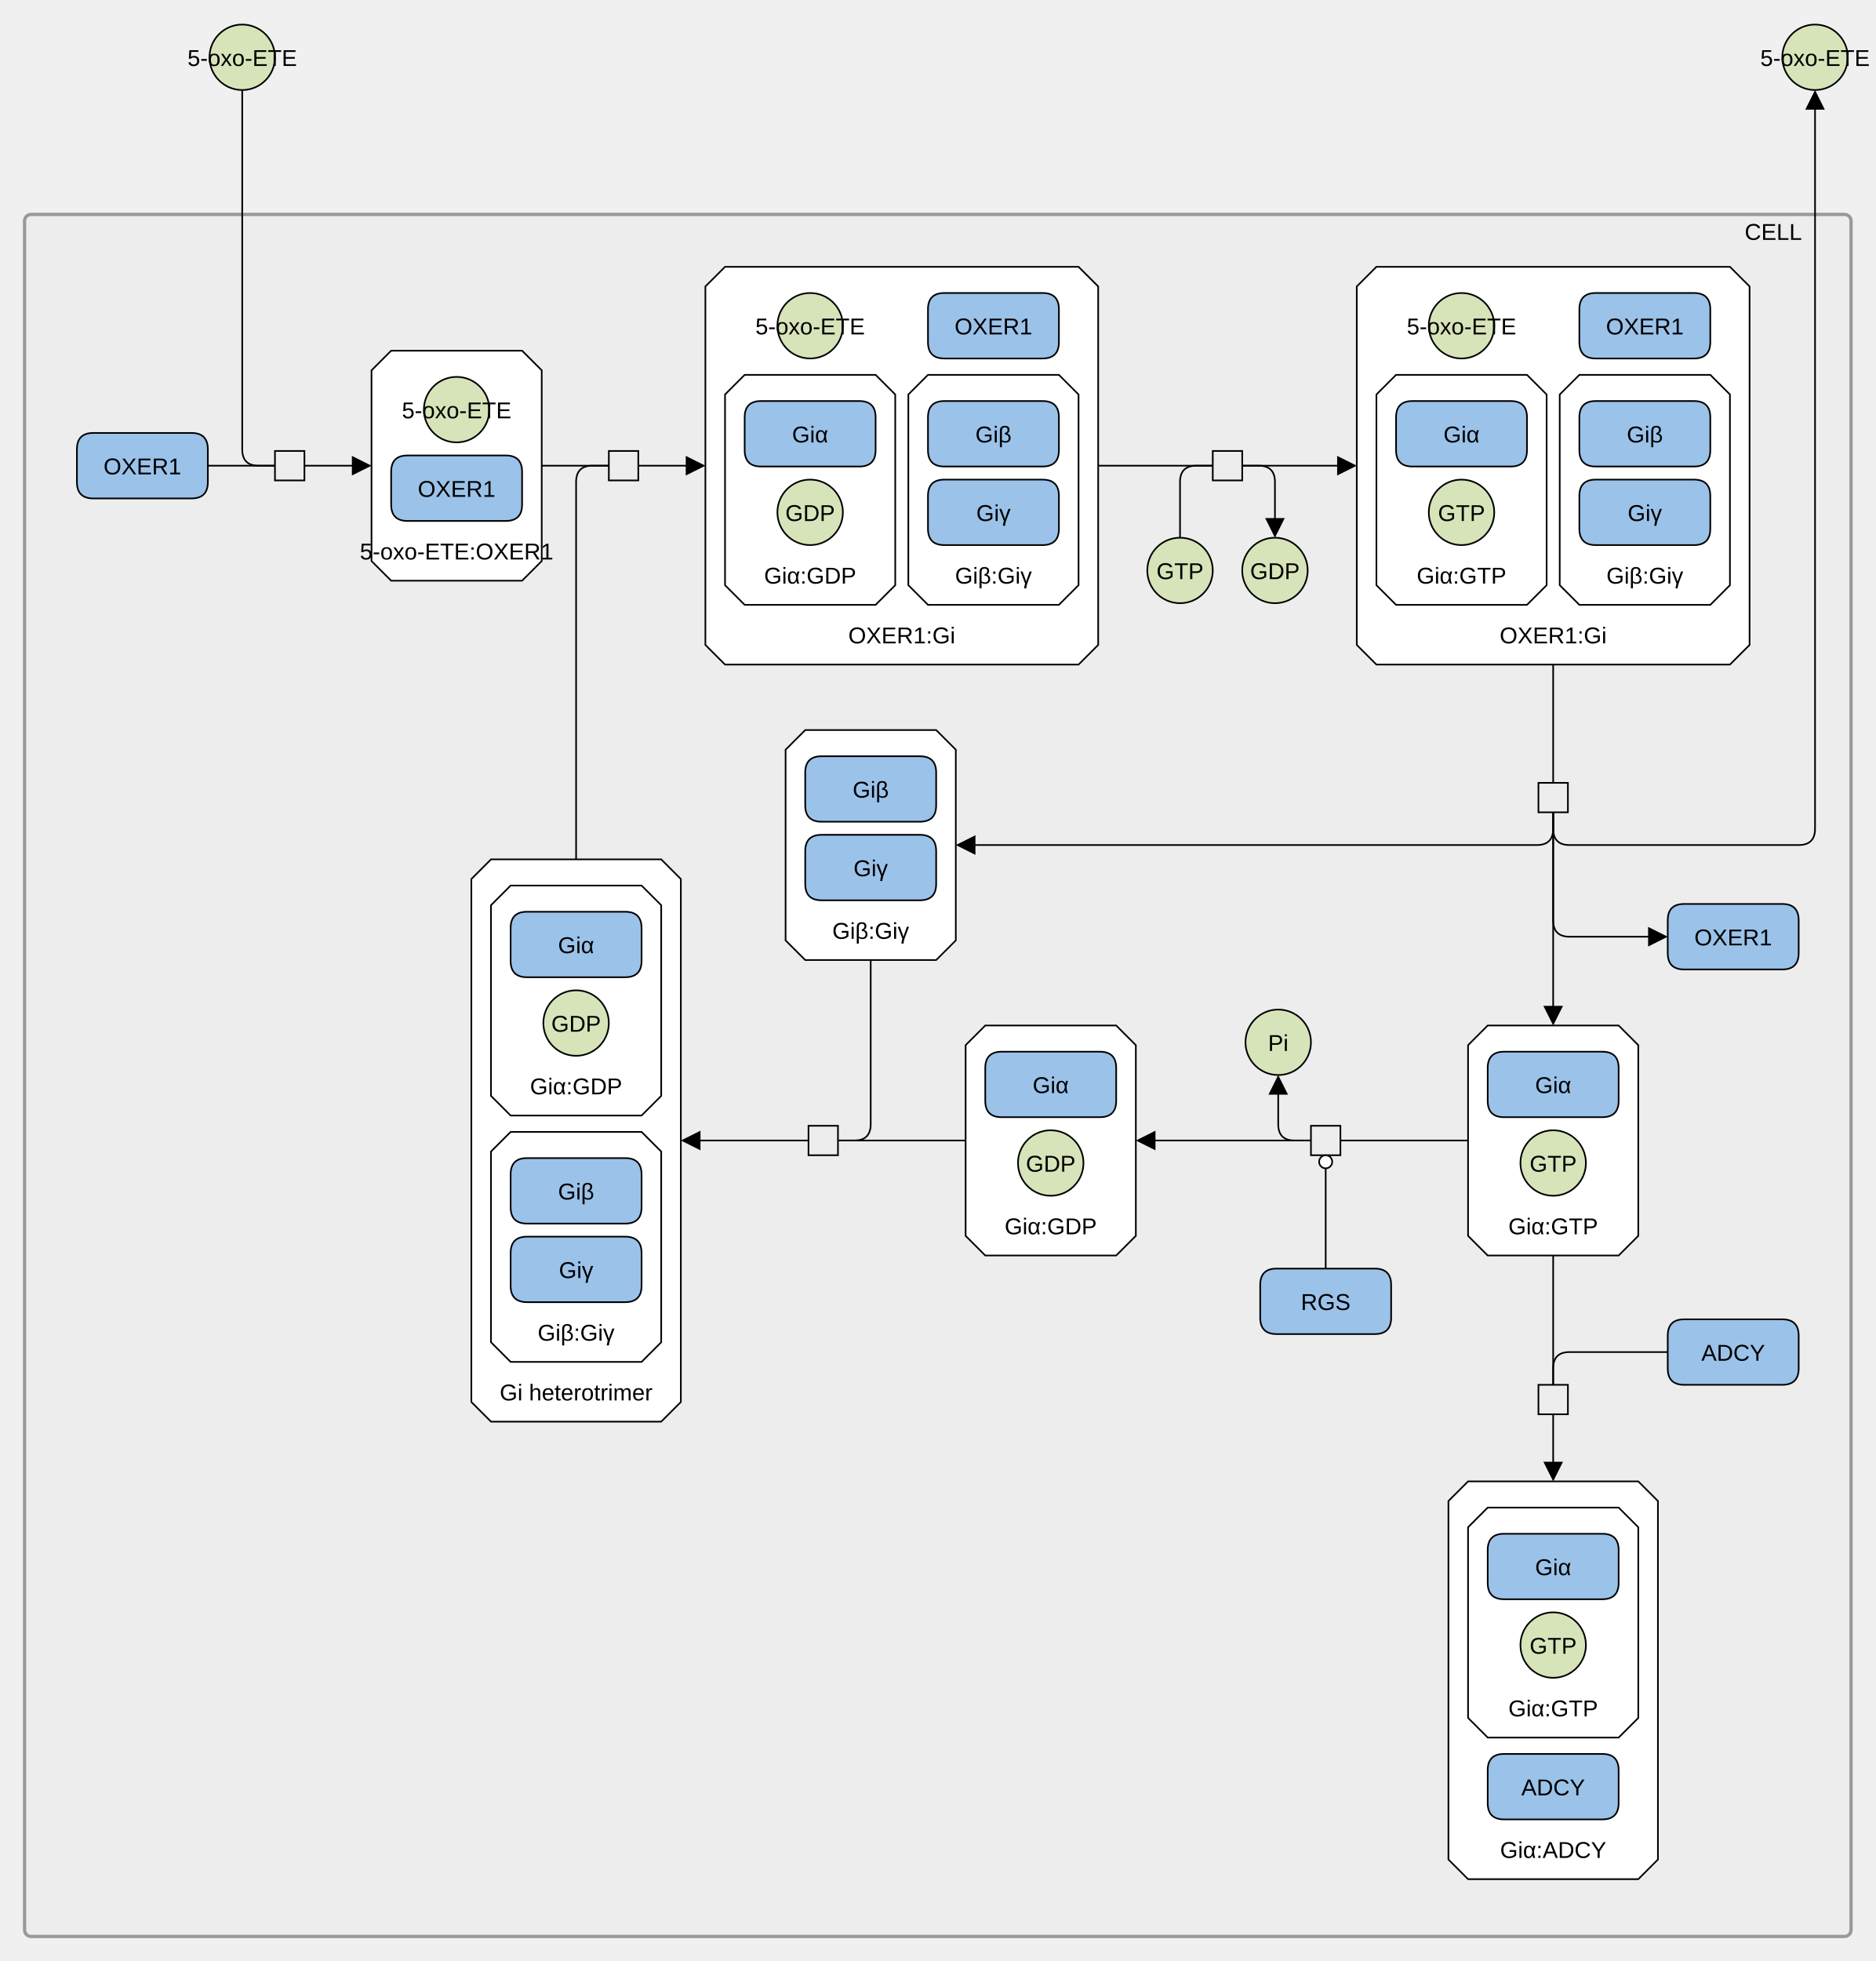
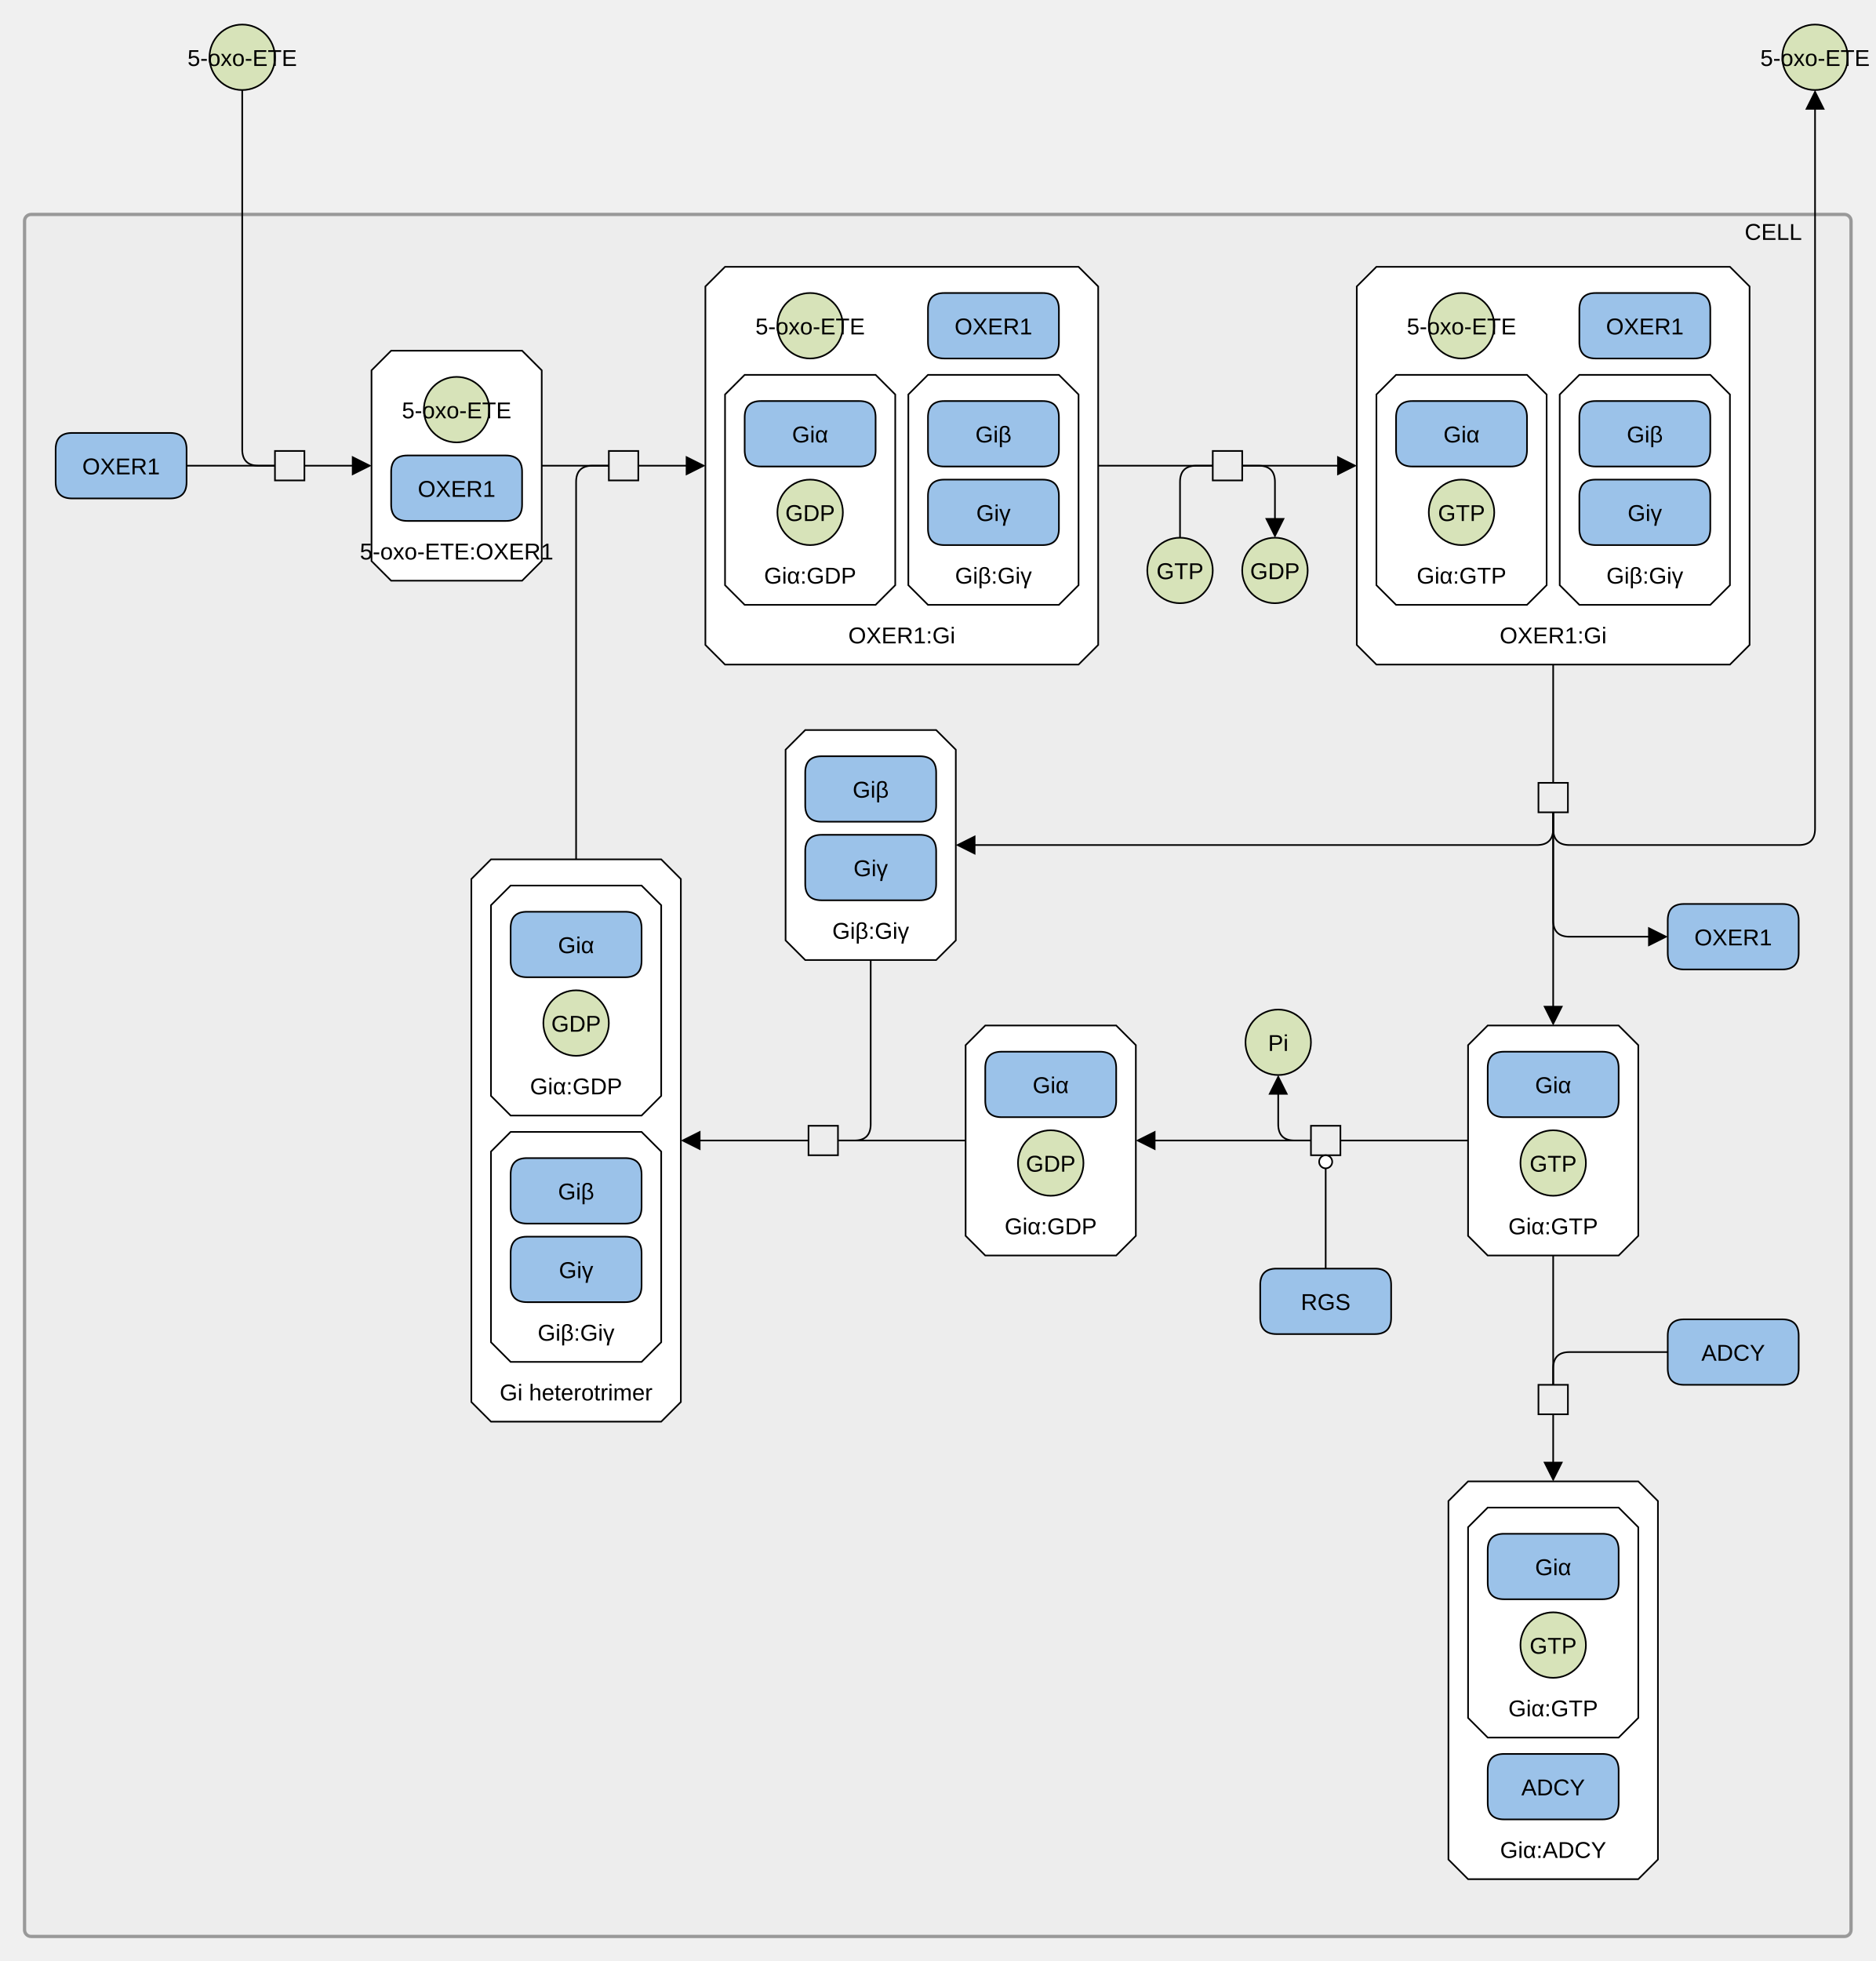
<svg xmlns="http://www.w3.org/2000/svg" width="1146" height="1198" viewBox="0 0 1146 1198" stroke-linecap="butt" stroke-miterlimit="10">
  <g transform="translate(-25,-25)">
    <path d="M40 160 C40 157.791 41.791 156 44 156 L1152 156 C1154.209 156 1156 157.791 1156 160 L1156 1204 C1156 1206.209 1154.209 1208 1152 1208 L44 1208 C41.791 1208 40 1206.209 40 1204 Z" fill="#999999" fill-opacity="0.031" stroke="none" />
    <path d="M40 160 C40 157.791 41.791 156 44 156 L1152 156 C1154.209 156 1156 157.791 1156 160 L1156 1204 C1156 1206.209 1154.209 1208 1152 1208 L44 1208 C41.791 1208 40 1206.209 40 1204 Z" fill="none" stroke="#999999" stroke-width="2" />
    <text x="1108.5" y="171.541" text-anchor="middle" font-family="'Dialog', Arial, Helvetica, sans-serif" font-size="14" fill="#000000" stroke="none" xml:space="preserve">CELL</text>
    <path d="M468 188 L684 188 L696 200 L696 419 L684 431 L468 431 L456 419 L456 200 Z" fill="#FFFFFF" stroke="none" />
    <path d="M468 188 L684 188 L696 200 L696 419 L684 431 L468 431 L456 419 L456 200 Z" fill="none" stroke="#000000" />
    <text x="576" y="418.041" text-anchor="middle" font-family="'Dialog', Arial, Helvetica, sans-serif" font-size="14" fill="#000000" stroke="none" xml:space="preserve">OXER1:Gi</text>
    <path d="M592 214 Q592 204 602 204 L662 204 Q672 204 672 214 L672 234 Q672 244 662 244 L602 244 Q592 244 592 234 Z" fill="#9BC2E9" stroke="none" />
    <path d="M592 214 Q592 204 602 204 L662 204 Q672 204 672 214 L672 234 Q672 244 662 244 L602 244 Q592 244 592 234 Z" fill="none" stroke="#000000" />
    <text x="632" y="229.291" text-anchor="middle" font-family="'Dialog', Arial, Helvetica, sans-serif" font-size="14" fill="#000000" stroke="none" xml:space="preserve">OXER1</text>
    <path d="M500 224 C500 212.954 508.954 204 520 204 L520 204 C531.046 204 540 212.954 540 224 L540 224 C540 235.046 531.046 244 520 244 L520 244 C508.954 244 500 235.046 500 224 Z" fill="#D7E3B9" stroke="none" />
    <path d="M500 224 C500 212.954 508.954 204 520 204 L520 204 C531.046 204 540 212.954 540 224 L540 224 C540 235.046 531.046 244 520 244 L520 244 C508.954 244 500 235.046 500 224 Z" fill="none" stroke="#000000" />
    <text x="520" y="229.291" text-anchor="middle" font-family="'Dialog', Arial, Helvetica, sans-serif" font-size="14" fill="#000000" stroke="none" xml:space="preserve">5-oxo-ETE</text>
    <path d="M480 254 L560 254 L572 266 L572 382.5 L560 394.5 L480 394.5 L468 382.5 L468 266 Z" fill="#FFFFFF" stroke="none" />
    <path d="M480 254 L560 254 L572 266 L572 382.5 L560 394.5 L480 394.5 L468 382.5 L468 266 Z" fill="none" stroke="#000000" />
    <text x="520" y="381.541" text-anchor="middle" font-family="'Dialog', Arial, Helvetica, sans-serif" font-size="14" fill="#000000" stroke="none" xml:space="preserve">Giα:GDP</text>
    <path d="M480 280 Q480 270 490 270 L550 270 Q560 270 560 280 L560 300 Q560 310 550 310 L490 310 Q480 310 480 300 Z" fill="#9BC2E9" stroke="none" />
    <path d="M480 280 Q480 270 490 270 L550 270 Q560 270 560 280 L560 300 Q560 310 550 310 L490 310 Q480 310 480 300 Z" fill="none" stroke="#000000" />
    <text x="520" y="295.291" text-anchor="middle" font-family="'Dialog', Arial, Helvetica, sans-serif" font-size="14" fill="#000000" stroke="none" xml:space="preserve">Giα</text>
    <path d="M500 338 C500 326.954 508.954 318 520 318 L520 318 C531.046 318 540 326.954 540 338 L540 338 C540 349.046 531.046 358 520 358 L520 358 C508.954 358 500 349.046 500 338 Z" fill="#D7E3B9" stroke="none" />
    <path d="M500 338 C500 326.954 508.954 318 520 318 L520 318 C531.046 318 540 326.954 540 338 L540 338 C540 349.046 531.046 358 520 358 L520 358 C508.954 358 500 349.046 500 338 Z" fill="none" stroke="#000000" />
    <text x="520" y="343.291" text-anchor="middle" font-family="'Dialog', Arial, Helvetica, sans-serif" font-size="14" fill="#000000" stroke="none" xml:space="preserve">GDP</text>
    <path d="M592 254 L672 254 L684 266 L684 382.5 L672 394.5 L592 394.5 L580 382.5 L580 266 Z" fill="#FFFFFF" stroke="none" />
    <path d="M592 254 L672 254 L684 266 L684 382.5 L672 394.5 L592 394.5 L580 382.5 L580 266 Z" fill="none" stroke="#000000" />
    <text x="632" y="381.541" text-anchor="middle" font-family="'Dialog', Arial, Helvetica, sans-serif" font-size="14" fill="#000000" stroke="none" xml:space="preserve">Giβ:Giγ</text>
    <path d="M592 280 Q592 270 602 270 L662 270 Q672 270 672 280 L672 300 Q672 310 662 310 L602 310 Q592 310 592 300 Z" fill="#9BC2E9" stroke="none" />
    <path d="M592 280 Q592 270 602 270 L662 270 Q672 270 672 280 L672 300 Q672 310 662 310 L602 310 Q592 310 592 300 Z" fill="none" stroke="#000000" />
    <text x="632" y="295.291" text-anchor="middle" font-family="'Dialog', Arial, Helvetica, sans-serif" font-size="14" fill="#000000" stroke="none" xml:space="preserve">Giβ</text>
    <path d="M592 328 Q592 318 602 318 L662 318 Q672 318 672 328 L672 348 Q672 358 662 358 L602 358 Q592 358 592 348 Z" fill="#9BC2E9" stroke="none" />
    <path d="M592 328 Q592 318 602 318 L662 318 Q672 318 672 328 L672 348 Q672 358 662 358 L602 358 Q592 358 592 348 Z" fill="none" stroke="#000000" />
    <text x="632" y="343.291" text-anchor="middle" font-family="'Dialog', Arial, Helvetica, sans-serif" font-size="14" fill="#000000" stroke="none" xml:space="preserve">Giγ</text>
    <path d="M866 188 L1082 188 L1094 200 L1094 419 L1082 431 L866 431 L854 419 L854 200 Z" fill="#FFFFFF" stroke="none" />
    <path d="M866 188 L1082 188 L1094 200 L1094 419 L1082 431 L866 431 L854 419 L854 200 Z" fill="none" stroke="#000000" />
    <text x="974" y="418.041" text-anchor="middle" font-family="'Dialog', Arial, Helvetica, sans-serif" font-size="14" fill="#000000" stroke="none" xml:space="preserve">OXER1:Gi</text>
    <path d="M990 254 L1070 254 L1082 266 L1082 382.5 L1070 394.5 L990 394.5 L978 382.5 L978 266 Z" fill="#FFFFFF" stroke="none" />
    <path d="M990 254 L1070 254 L1082 266 L1082 382.5 L1070 394.5 L990 394.5 L978 382.5 L978 266 Z" fill="none" stroke="#000000" />
    <text x="1030" y="381.541" text-anchor="middle" font-family="'Dialog', Arial, Helvetica, sans-serif" font-size="14" fill="#000000" stroke="none" xml:space="preserve">Giβ:Giγ</text>
    <path d="M990 280 Q990 270 1000 270 L1060 270 Q1070 270 1070 280 L1070 300 Q1070 310 1060 310 L1000 310 Q990 310 990 300 Z" fill="#9BC2E9" stroke="none" />
    <path d="M990 280 Q990 270 1000 270 L1060 270 Q1070 270 1070 280 L1070 300 Q1070 310 1060 310 L1000 310 Q990 310 990 300 Z" fill="none" stroke="#000000" />
    <text x="1030" y="295.291" text-anchor="middle" font-family="'Dialog', Arial, Helvetica, sans-serif" font-size="14" fill="#000000" stroke="none" xml:space="preserve">Giβ</text>
    <path d="M990 328 Q990 318 1000 318 L1060 318 Q1070 318 1070 328 L1070 348 Q1070 358 1060 358 L1000 358 Q990 358 990 348 Z" fill="#9BC2E9" stroke="none" />
    <path d="M990 328 Q990 318 1000 318 L1060 318 Q1070 318 1070 328 L1070 348 Q1070 358 1060 358 L1000 358 Q990 358 990 348 Z" fill="none" stroke="#000000" />
    <text x="1030" y="343.291" text-anchor="middle" font-family="'Dialog', Arial, Helvetica, sans-serif" font-size="14" fill="#000000" stroke="none" xml:space="preserve">Giγ</text>
    <path d="M878 254 L958 254 L970 266 L970 382.5 L958 394.5 L878 394.5 L866 382.5 L866 266 Z" fill="#FFFFFF" stroke="none" />
    <path d="M878 254 L958 254 L970 266 L970 382.5 L958 394.5 L878 394.5 L866 382.5 L866 266 Z" fill="none" stroke="#000000" />
    <text x="918" y="381.541" text-anchor="middle" font-family="'Dialog', Arial, Helvetica, sans-serif" font-size="14" fill="#000000" stroke="none" xml:space="preserve">Giα:GTP</text>
    <path d="M878 280 Q878 270 888 270 L948 270 Q958 270 958 280 L958 300 Q958 310 948 310 L888 310 Q878 310 878 300 Z" fill="#9BC2E9" stroke="none" />
    <path d="M878 280 Q878 270 888 270 L948 270 Q958 270 958 280 L958 300 Q958 310 948 310 L888 310 Q878 310 878 300 Z" fill="none" stroke="#000000" />
    <text x="918" y="295.291" text-anchor="middle" font-family="'Dialog', Arial, Helvetica, sans-serif" font-size="14" fill="#000000" stroke="none" xml:space="preserve">Giα</text>
    <path d="M898 338 C898 326.954 906.954 318 918 318 L918 318 C929.046 318 938 326.954 938 338 L938 338 C938 349.046 929.046 358 918 358 L918 358 C906.954 358 898 349.046 898 338 Z" fill="#D7E3B9" stroke="none" />
    <path d="M898 338 C898 326.954 906.954 318 918 318 L918 318 C929.046 318 938 326.954 938 338 L938 338 C938 349.046 929.046 358 918 358 L918 358 C906.954 358 898 349.046 898 338 Z" fill="none" stroke="#000000" />
    <text x="918" y="343.291" text-anchor="middle" font-family="'Dialog', Arial, Helvetica, sans-serif" font-size="14" fill="#000000" stroke="none" xml:space="preserve">GTP</text>
    <path d="M990 214 Q990 204 1000 204 L1060 204 Q1070 204 1070 214 L1070 234 Q1070 244 1060 244 L1000 244 Q990 244 990 234 Z" fill="#9BC2E9" stroke="none" />
    <path d="M990 214 Q990 204 1000 204 L1060 204 Q1070 204 1070 214 L1070 234 Q1070 244 1060 244 L1000 244 Q990 244 990 234 Z" fill="none" stroke="#000000" />
    <text x="1030" y="229.291" text-anchor="middle" font-family="'Dialog', Arial, Helvetica, sans-serif" font-size="14" fill="#000000" stroke="none" xml:space="preserve">OXER1</text>
    <path d="M898 224 C898 212.954 906.954 204 918 204 L918 204 C929.046 204 938 212.954 938 224 L938 224 C938 235.046 929.046 244 918 244 L918 244 C906.954 244 898 235.046 898 224 Z" fill="#D7E3B9" stroke="none" />
    <path d="M898 224 C898 212.954 906.954 204 918 204 L918 204 C929.046 204 938 212.954 938 224 L938 224 C938 235.046 929.046 244 918 244 L918 244 C906.954 244 898 235.046 898 224 Z" fill="none" stroke="#000000" />
    <text x="918" y="229.291" text-anchor="middle" font-family="'Dialog', Arial, Helvetica, sans-serif" font-size="14" fill="#000000" stroke="none" xml:space="preserve">5-oxo-ETE</text>
    <path d="M325 550 L429 550 L441 562 L441 881.5 L429 893.5 L325 893.5 L313 881.5 L313 562 Z" fill="#FFFFFF" stroke="none" />
    <path d="M325 550 L429 550 L441 562 L441 881.5 L429 893.5 L325 893.5 L313 881.5 L313 562 Z" fill="none" stroke="#000000" />
    <text x="377" y="880.541" text-anchor="middle" font-family="'Dialog', Arial, Helvetica, sans-serif" font-size="14" fill="#000000" stroke="none" xml:space="preserve">Gi heterotrimer</text>
    <path d="M337 566 L417 566 L429 578 L429 694.5 L417 706.5 L337 706.5 L325 694.5 L325 578 Z" fill="#FFFFFF" stroke="none" />
    <path d="M337 566 L417 566 L429 578 L429 694.5 L417 706.5 L337 706.5 L325 694.5 L325 578 Z" fill="none" stroke="#000000" />
    <text x="377" y="693.541" text-anchor="middle" font-family="'Dialog', Arial, Helvetica, sans-serif" font-size="14" fill="#000000" stroke="none" xml:space="preserve">Giα:GDP</text>
    <path d="M337 592 Q337 582 347 582 L407 582 Q417 582 417 592 L417 612 Q417 622 407 622 L347 622 Q337 622 337 612 Z" fill="#9BC2E9" stroke="none" />
    <path d="M337 592 Q337 582 347 582 L407 582 Q417 582 417 592 L417 612 Q417 622 407 622 L347 622 Q337 622 337 612 Z" fill="none" stroke="#000000" />
    <text x="377" y="607.291" text-anchor="middle" font-family="'Dialog', Arial, Helvetica, sans-serif" font-size="14" fill="#000000" stroke="none" xml:space="preserve">Giα</text>
    <path d="M357 650 C357 638.954 365.954 630 377 630 L377 630 C388.046 630 397 638.954 397 650 L397 650 C397 661.046 388.046 670 377 670 L377 670 C365.954 670 357 661.046 357 650 Z" fill="#D7E3B9" stroke="none" />
    <path d="M357 650 C357 638.954 365.954 630 377 630 L377 630 C388.046 630 397 638.954 397 650 L397 650 C397 661.046 388.046 670 377 670 L377 670 C365.954 670 357 661.046 357 650 Z" fill="none" stroke="#000000" />
    <text x="377" y="655.291" text-anchor="middle" font-family="'Dialog', Arial, Helvetica, sans-serif" font-size="14" fill="#000000" stroke="none" xml:space="preserve">GDP</text>
    <path d="M337 716.5 L417 716.5 L429 728.5 L429 845 L417 857 L337 857 L325 845 L325 728.5 Z" fill="#FFFFFF" stroke="none" />
    <path d="M337 716.5 L417 716.5 L429 728.5 L429 845 L417 857 L337 857 L325 845 L325 728.5 Z" fill="none" stroke="#000000" />
    <text x="377" y="844.041" text-anchor="middle" font-family="'Dialog', Arial, Helvetica, sans-serif" font-size="14" fill="#000000" stroke="none" xml:space="preserve">Giβ:Giγ</text>
    <path d="M337 742.5 Q337 732.5 347 732.5 L407 732.5 Q417 732.5 417 742.5 L417 762.5 Q417 772.5 407 772.5 L347 772.5 Q337 772.5 337 762.5 Z" fill="#9BC2E9" stroke="none" />
    <path d="M337 742.5 Q337 732.5 347 732.5 L407 732.5 Q417 732.5 417 742.5 L417 762.5 Q417 772.5 407 772.5 L347 772.5 Q337 772.5 337 762.5 Z" fill="none" stroke="#000000" />
    <text x="377" y="757.791" text-anchor="middle" font-family="'Dialog', Arial, Helvetica, sans-serif" font-size="14" fill="#000000" stroke="none" xml:space="preserve">Giβ</text>
    <path d="M337 790.5 Q337 780.5 347 780.5 L407 780.5 Q417 780.5 417 790.5 L417 810.5 Q417 820.5 407 820.5 L347 820.5 Q337 820.5 337 810.5 Z" fill="#9BC2E9" stroke="none" />
    <path d="M337 790.5 Q337 780.5 347 780.5 L407 780.5 Q417 780.5 417 790.5 L417 810.5 Q417 820.5 407 820.5 L347 820.5 Q337 820.5 337 810.5 Z" fill="none" stroke="#000000" />
    <text x="377" y="805.791" text-anchor="middle" font-family="'Dialog', Arial, Helvetica, sans-serif" font-size="14" fill="#000000" stroke="none" xml:space="preserve">Giγ</text>
    <path d="M264 239.25 L344 239.25 L356 251.25 L356 367.75 L344 379.75 L264 379.75 L252 367.75 L252 251.25 Z" fill="#FFFFFF" stroke="none" />
    <path d="M264 239.25 L344 239.25 L356 251.25 L356 367.75 L344 379.75 L264 379.75 L252 367.75 L252 251.25 Z" fill="none" stroke="#000000" />
    <text x="304" y="366.791" text-anchor="middle" font-family="'Dialog', Arial, Helvetica, sans-serif" font-size="14" fill="#000000" stroke="none" xml:space="preserve">5-oxo-ETE:OXER1</text>
    <path d="M264 313.25 Q264 303.25 274 303.25 L334 303.25 Q344 303.25 344 313.25 L344 333.25 Q344 343.25 334 343.25 L274 343.25 Q264 343.25 264 333.25 Z" fill="#9BC2E9" stroke="none" />
    <path d="M264 313.25 Q264 303.25 274 303.25 L334 303.25 Q344 303.25 344 313.25 L344 333.25 Q344 343.25 334 343.25 L274 343.25 Q264 343.25 264 333.25 Z" fill="none" stroke="#000000" />
    <text x="304" y="328.541" text-anchor="middle" font-family="'Dialog', Arial, Helvetica, sans-serif" font-size="14" fill="#000000" stroke="none" xml:space="preserve">OXER1</text>
    <path d="M284 275.25 C284 264.204 292.954 255.25 304 255.25 L304 255.25 C315.046 255.25 324 264.204 324 275.25 L324 275.25 C324 286.296 315.046 295.25 304 295.25 L304 295.25 C292.954 295.25 284 286.296 284 275.25 Z" fill="#D7E3B9" stroke="none" />
    <path d="M284 275.25 C284 264.204 292.954 255.25 304 255.25 L304 255.25 C315.046 255.25 324 264.204 324 275.25 L324 275.25 C324 286.296 315.046 295.25 304 295.25 L304 295.25 C292.954 295.25 284 286.296 284 275.25 Z" fill="none" stroke="#000000" />
    <text x="304" y="280.541" text-anchor="middle" font-family="'Dialog', Arial, Helvetica, sans-serif" font-size="14" fill="#000000" stroke="none" xml:space="preserve">5-oxo-ETE</text>
    <path d="M517 471 L597 471 L609 483 L609 599.5 L597 611.5 L517 611.5 L505 599.5 L505 483 Z" fill="#FFFFFF" stroke="none" />
    <path d="M517 471 L597 471 L609 483 L609 599.5 L597 611.5 L517 611.5 L505 599.5 L505 483 Z" fill="none" stroke="#000000" />
    <text x="557" y="598.541" text-anchor="middle" font-family="'Dialog', Arial, Helvetica, sans-serif" font-size="14" fill="#000000" stroke="none" xml:space="preserve">Giβ:Giγ</text>
    <path d="M517 497 Q517 487 527 487 L587 487 Q597 487 597 497 L597 517 Q597 527 587 527 L527 527 Q517 527 517 517 Z" fill="#9BC2E9" stroke="none" />
    <path d="M517 497 Q517 487 527 487 L587 487 Q597 487 597 497 L597 517 Q597 527 587 527 L527 527 Q517 527 517 517 Z" fill="none" stroke="#000000" />
    <text x="557" y="512.291" text-anchor="middle" font-family="'Dialog', Arial, Helvetica, sans-serif" font-size="14" fill="#000000" stroke="none" xml:space="preserve">Giβ</text>
    <path d="M517 545 Q517 535 527 535 L587 535 Q597 535 597 545 L597 565 Q597 575 587 575 L527 575 Q517 575 517 565 Z" fill="#9BC2E9" stroke="none" />
    <path d="M517 545 Q517 535 527 535 L587 535 Q597 535 597 545 L597 565 Q597 575 587 575 L527 575 Q517 575 517 565 Z" fill="none" stroke="#000000" />
    <text x="557" y="560.291" text-anchor="middle" font-family="'Dialog', Arial, Helvetica, sans-serif" font-size="14" fill="#000000" stroke="none" xml:space="preserve">Giγ</text>
    <path d="M922 930 L1026 930 L1038 942 L1038 1161 L1026 1173 L922 1173 L910 1161 L910 942 Z" fill="#FFFFFF" stroke="none" />
    <path d="M922 930 L1026 930 L1038 942 L1038 1161 L1026 1173 L922 1173 L910 1161 L910 942 Z" fill="none" stroke="#000000" />
    <text x="974" y="1160.041" text-anchor="middle" font-family="'Dialog', Arial, Helvetica, sans-serif" font-size="14" fill="#000000" stroke="none" xml:space="preserve">Giα:ADCY</text>
    <path d="M934 1106.5 Q934 1096.5 944 1096.5 L1004 1096.5 Q1014 1096.5 1014 1106.5 L1014 1126.5 Q1014 1136.5 1004 1136.5 L944 1136.5 Q934 1136.5 934 1126.5 Z" fill="#9BC2E9" stroke="none" />
    <path d="M934 1106.5 Q934 1096.5 944 1096.5 L1004 1096.5 Q1014 1096.5 1014 1106.5 L1014 1126.5 Q1014 1136.5 1004 1136.5 L944 1136.5 Q934 1136.5 934 1126.5 Z" fill="none" stroke="#000000" />
    <text x="974" y="1121.791" text-anchor="middle" font-family="'Dialog', Arial, Helvetica, sans-serif" font-size="14" fill="#000000" stroke="none" xml:space="preserve">ADCY</text>
    <path d="M934 946 L1014 946 L1026 958 L1026 1074.5 L1014 1086.5 L934 1086.5 L922 1074.5 L922 958 Z" fill="#FFFFFF" stroke="none" />
    <path d="M934 946 L1014 946 L1026 958 L1026 1074.5 L1014 1086.5 L934 1086.5 L922 1074.5 L922 958 Z" fill="none" stroke="#000000" />
    <text x="974" y="1073.541" text-anchor="middle" font-family="'Dialog', Arial, Helvetica, sans-serif" font-size="14" fill="#000000" stroke="none" xml:space="preserve">Giα:GTP</text>
    <path d="M934 972 Q934 962 944 962 L1004 962 Q1014 962 1014 972 L1014 992 Q1014 1002 1004 1002 L944 1002 Q934 1002 934 992 Z" fill="#9BC2E9" stroke="none" />
    <path d="M934 972 Q934 962 944 962 L1004 962 Q1014 962 1014 972 L1014 992 Q1014 1002 1004 1002 L944 1002 Q934 1002 934 992 Z" fill="none" stroke="#000000" />
    <text x="974" y="987.291" text-anchor="middle" font-family="'Dialog', Arial, Helvetica, sans-serif" font-size="14" fill="#000000" stroke="none" xml:space="preserve">Giα</text>
    <path d="M954 1030 C954 1018.954 962.954 1010 974 1010 L974 1010 C985.046 1010 994 1018.954 994 1030 L994 1030 C994 1041.046 985.046 1050 974 1050 L974 1050 C962.954 1050 954 1041.046 954 1030 Z" fill="#D7E3B9" stroke="none" />
    <path d="M954 1030 C954 1018.954 962.954 1010 974 1010 L974 1010 C985.046 1010 994 1018.954 994 1030 L994 1030 C994 1041.046 985.046 1050 974 1050 L974 1050 C962.954 1050 954 1041.046 954 1030 Z" fill="none" stroke="#000000" />
    <text x="974" y="1035.291" text-anchor="middle" font-family="'Dialog', Arial, Helvetica, sans-serif" font-size="14" fill="#000000" stroke="none" xml:space="preserve">GTP</text>
-     <path d="M72 299.5 Q72 289.5 82 289.5 L142 289.5 Q152 289.5 152 299.5 L152 319.5 Q152 329.5 142 329.5 L82 329.5 Q72 329.5 72 319.5 Z" fill="#9BC2E9" stroke="none" />
-     <path d="M72 299.5 Q72 289.5 82 289.5 L142 289.5 Q152 289.5 152 299.5 L152 319.5 Q152 329.5 142 329.5 L82 329.5 Q72 329.5 72 319.5 Z" fill="none" stroke="#000000" />
-     <text x="112" y="314.791" text-anchor="middle" font-family="'Dialog', Arial, Helvetica, sans-serif" font-size="14" fill="#000000" stroke="none" xml:space="preserve">OXER1</text>
+     <path d="M59 299.5 Q59 289.5 69 289.5 L129 289.5 Q139 289.5 139 299.5 L139 319.5 Q139 329.5 129 329.5 L69 329.5 Q59 329.5 59 319.5 Z" fill="#9BC2E9" stroke="none" />
+     <path d="M59 299.5 Q59 289.5 69 289.5 L129 289.5 Q139 289.5 139 299.5 L139 319.5 Q139 329.5 129 329.5 L69 329.5 Q59 329.5 59 319.5 Z" fill="none" stroke="#000000" />
+     <text x="99" y="314.791" text-anchor="middle" font-family="'Dialog', Arial, Helvetica, sans-serif" font-size="14" fill="#000000" stroke="none" xml:space="preserve">OXER1</text>
    <path d="M726 373.5 C726 362.454 734.954 353.5 746 353.5 L746 353.5 C757.046 353.5 766 362.454 766 373.5 L766 373.5 C766 384.546 757.046 393.5 746 393.5 L746 393.5 C734.954 393.5 726 384.546 726 373.5 Z" fill="#D7E3B9" stroke="none" />
    <path d="M726 373.5 C726 362.454 734.954 353.5 746 353.5 L746 353.5 C757.046 353.5 766 362.454 766 373.5 L766 373.5 C766 384.546 757.046 393.5 746 393.5 L746 393.5 C734.954 393.5 726 384.546 726 373.5 Z" fill="none" stroke="#000000" />
    <text x="746" y="378.791" text-anchor="middle" font-family="'Dialog', Arial, Helvetica, sans-serif" font-size="14" fill="#000000" stroke="none" xml:space="preserve">GTP</text>
    <path d="M784 373.5 C784 362.454 792.954 353.5 804 353.5 L804 353.5 C815.046 353.5 824 362.454 824 373.5 L824 373.5 C824 384.546 815.046 393.5 804 393.5 L804 393.5 C792.954 393.5 784 384.546 784 373.5 Z" fill="#D7E3B9" stroke="none" />
    <path d="M784 373.5 C784 362.454 792.954 353.5 804 353.5 L804 353.5 C815.046 353.5 824 362.454 824 373.5 L824 373.5 C824 384.546 815.046 393.5 804 393.5 L804 393.5 C792.954 393.5 784 384.546 784 373.5 Z" fill="none" stroke="#000000" />
    <text x="804" y="378.791" text-anchor="middle" font-family="'Dialog', Arial, Helvetica, sans-serif" font-size="14" fill="#000000" stroke="none" xml:space="preserve">GDP</text>
    <path d="M786 661.75 C786 650.704 794.954 641.75 806 641.75 L806 641.75 C817.046 641.75 826 650.704 826 661.75 L826 661.75 C826 672.796 817.046 681.75 806 681.75 L806 681.75 C794.954 681.75 786 672.796 786 661.75 Z" fill="#D7E3B9" stroke="none" />
    <path d="M786 661.75 C786 650.704 794.954 641.75 806 641.75 L806 641.75 C817.046 641.75 826 650.704 826 661.75 L826 661.75 C826 672.796 817.046 681.75 806 681.75 L806 681.75 C794.954 681.75 786 672.796 786 661.75 Z" fill="none" stroke="#000000" />
    <text x="806" y="667.041" text-anchor="middle" font-family="'Dialog', Arial, Helvetica, sans-serif" font-size="14" fill="#000000" stroke="none" xml:space="preserve">Pi</text>
    <path d="M795 810 Q795 800 805 800 L865 800 Q875 800 875 810 L875 830 Q875 840 865 840 L805 840 Q795 840 795 830 Z" fill="#9BC2E9" stroke="none" />
    <path d="M795 810 Q795 800 805 800 L865 800 Q875 800 875 810 L875 830 Q875 840 865 840 L805 840 Q795 840 795 830 Z" fill="none" stroke="#000000" />
    <text x="835" y="825.291" text-anchor="middle" font-family="'Dialog', Arial, Helvetica, sans-serif" font-size="14" fill="#000000" stroke="none" xml:space="preserve">RGS</text>
    <path d="M1044 841 Q1044 831 1054 831 L1114 831 Q1124 831 1124 841 L1124 861 Q1124 871 1114 871 L1054 871 Q1044 871 1044 861 Z" fill="#9BC2E9" stroke="none" />
    <path d="M1044 841 Q1044 831 1054 831 L1114 831 Q1124 831 1124 841 L1124 861 Q1124 871 1114 871 L1054 871 Q1044 871 1044 861 Z" fill="none" stroke="#000000" />
    <text x="1084" y="856.291" text-anchor="middle" font-family="'Dialog', Arial, Helvetica, sans-serif" font-size="14" fill="#000000" stroke="none" xml:space="preserve">ADCY</text>
    <path d="M627 651.5 L707 651.5 L719 663.5 L719 780 L707 792 L627 792 L615 780 L615 663.5 Z" fill="#FFFFFF" stroke="none" />
    <path d="M627 651.5 L707 651.5 L719 663.5 L719 780 L707 792 L627 792 L615 780 L615 663.5 Z" fill="none" stroke="#000000" />
    <text x="667" y="779.041" text-anchor="middle" font-family="'Dialog', Arial, Helvetica, sans-serif" font-size="14" fill="#000000" stroke="none" xml:space="preserve">Giα:GDP</text>
    <path d="M627 677.5 Q627 667.5 637 667.5 L697 667.5 Q707 667.5 707 677.5 L707 697.5 Q707 707.5 697 707.5 L637 707.5 Q627 707.5 627 697.5 Z" fill="#9BC2E9" stroke="none" />
    <path d="M627 677.5 Q627 667.5 637 667.5 L697 667.5 Q707 667.5 707 677.5 L707 697.5 Q707 707.5 697 707.5 L637 707.5 Q627 707.5 627 697.5 Z" fill="none" stroke="#000000" />
    <text x="667" y="692.791" text-anchor="middle" font-family="'Dialog', Arial, Helvetica, sans-serif" font-size="14" fill="#000000" stroke="none" xml:space="preserve">Giα</text>
    <path d="M647 735.5 C647 724.454 655.954 715.5 667 715.5 L667 715.5 C678.046 715.5 687 724.454 687 735.5 L687 735.5 C687 746.546 678.046 755.5 667 755.5 L667 755.5 C655.954 755.5 647 746.546 647 735.5 Z" fill="#D7E3B9" stroke="none" />
    <path d="M647 735.5 C647 724.454 655.954 715.5 667 715.5 L667 715.5 C678.046 715.5 687 724.454 687 735.5 L687 735.5 C687 746.546 678.046 755.5 667 755.5 L667 755.5 C655.954 755.5 647 746.546 647 735.5 Z" fill="none" stroke="#000000" />
    <text x="667" y="740.791" text-anchor="middle" font-family="'Dialog', Arial, Helvetica, sans-serif" font-size="14" fill="#000000" stroke="none" xml:space="preserve">GDP</text>
    <path d="M934 651.5 L1014 651.5 L1026 663.5 L1026 780 L1014 792 L934 792 L922 780 L922 663.5 Z" fill="#FFFFFF" stroke="none" />
    <path d="M934 651.5 L1014 651.5 L1026 663.5 L1026 780 L1014 792 L934 792 L922 780 L922 663.5 Z" fill="none" stroke="#000000" />
    <text x="974" y="779.041" text-anchor="middle" font-family="'Dialog', Arial, Helvetica, sans-serif" font-size="14" fill="#000000" stroke="none" xml:space="preserve">Giα:GTP</text>
    <path d="M934 677.5 Q934 667.5 944 667.5 L1004 667.5 Q1014 667.5 1014 677.5 L1014 697.5 Q1014 707.5 1004 707.5 L944 707.5 Q934 707.5 934 697.5 Z" fill="#9BC2E9" stroke="none" />
    <path d="M934 677.5 Q934 667.5 944 667.5 L1004 667.5 Q1014 667.5 1014 677.5 L1014 697.5 Q1014 707.5 1004 707.5 L944 707.5 Q934 707.5 934 697.5 Z" fill="none" stroke="#000000" />
    <text x="974" y="692.791" text-anchor="middle" font-family="'Dialog', Arial, Helvetica, sans-serif" font-size="14" fill="#000000" stroke="none" xml:space="preserve">Giα</text>
    <path d="M954 735.5 C954 724.454 962.954 715.5 974 715.5 L974 715.5 C985.046 715.5 994 724.454 994 735.5 L994 735.5 C994 746.546 985.046 755.5 974 755.5 L974 755.5 C962.954 755.5 954 746.546 954 735.5 Z" fill="#D7E3B9" stroke="none" />
    <path d="M954 735.5 C954 724.454 962.954 715.5 974 715.5 L974 715.5 C985.046 715.5 994 724.454 994 735.5 L994 735.5 C994 746.546 985.046 755.5 974 755.5 L974 755.5 C962.954 755.5 954 746.546 954 735.5 Z" fill="none" stroke="#000000" />
    <text x="974" y="740.791" text-anchor="middle" font-family="'Dialog', Arial, Helvetica, sans-serif" font-size="14" fill="#000000" stroke="none" xml:space="preserve">GTP</text>
    <path d="M1044 587.25 Q1044 577.25 1054 577.25 L1114 577.25 Q1124 577.25 1124 587.25 L1124 607.25 Q1124 617.25 1114 617.25 L1054 617.25 Q1044 617.25 1044 607.25 Z" fill="#9BC2E9" stroke="none" />
    <path d="M1044 587.25 Q1044 577.25 1054 577.25 L1114 577.25 Q1124 577.25 1124 587.25 L1124 607.25 Q1124 617.25 1114 617.25 L1054 617.25 Q1044 617.25 1044 607.25 Z" fill="none" stroke="#000000" />
    <text x="1084" y="602.541" text-anchor="middle" font-family="'Dialog', Arial, Helvetica, sans-serif" font-size="14" fill="#000000" stroke="none" xml:space="preserve">OXER1</text>
    <path d="M397 300.5 L415 300.5 L415 318.5 L397 318.5 Z" fill="none" stroke="#000000" />
    <path d="M766 300.5 L784 300.5 L784 318.5 L766 318.5 Z" fill="none" stroke="#000000" />
    <path d="M193 300.5 L211 300.5 L211 318.5 L193 318.5 Z" fill="none" stroke="#000000" />
    <path d="M965 503.25 L983 503.25 L983 521.25 L965 521.25 Z" fill="none" stroke="#000000" />
    <path d="M826 712.75 L844 712.75 L844 730.75 L826 730.75 Z" fill="none" stroke="#000000" />
    <path d="M519 712.75 L537 712.75 L537 730.75 L519 730.75 Z" fill="none" stroke="#000000" />
    <path d="M965 871 L983 871 L983 889 L965 889 Z" fill="none" stroke="#000000" />
    <path d="M153 60 C153 48.954 161.954 40 173 40 L173 40 C184.046 40 193 48.954 193 60 L193 60 C193 71.046 184.046 80 173 80 L173 80 C161.954 80 153 71.046 153 60 Z" fill="#D7E3B9" stroke="none" />
    <path d="M153 60 C153 48.954 161.954 40 173 40 L173 40 C184.046 40 193 48.954 193 60 L193 60 C193 71.046 184.046 80 173 80 L173 80 C161.954 80 153 71.046 153 60 Z" fill="none" stroke="#000000" />
    <text x="173" y="65.291" text-anchor="middle" font-family="'Dialog', Arial, Helvetica, sans-serif" font-size="14" fill="#000000" stroke="none" xml:space="preserve">5-oxo-ETE</text>
    <path d="M1114 60 C1114 48.954 1122.954 40 1134 40 L1134 40 C1145.046 40 1154 48.954 1154 60 L1154 60 C1154 71.046 1145.046 80 1134 80 L1134 80 C1122.954 80 1114 71.046 1114 60 Z" fill="#D7E3B9" stroke="none" />
    <path d="M1114 60 C1114 48.954 1122.954 40 1134 40 L1134 40 C1145.046 40 1154 48.954 1154 60 L1154 60 C1154 71.046 1145.046 80 1134 80 L1134 80 C1122.954 80 1114 71.046 1114 60 Z" fill="none" stroke="#000000" />
    <text x="1134" y="65.291" text-anchor="middle" font-family="'Dialog', Arial, Helvetica, sans-serif" font-size="14" fill="#000000" stroke="none" xml:space="preserve">5-oxo-ETE</text>
    <path d="M356 309.5 L397 309.5" fill="none" stroke="#000000" />
    <path d="M415 309.5 L445 309.5" fill="none" stroke="#000000" />
    <path d="M456 309.5 L444 315.5 L444 303.5 Z" fill="#000000" stroke="none" />
    <path d="M377 550 L377 319.5 Q377 309.5 387 309.5 L397 309.5" fill="none" stroke="#000000" />
    <path d="M696 309.5 L766 309.5" fill="none" stroke="#000000" />
    <path d="M784 309.5 L843 309.5" fill="none" stroke="#000000" />
    <path d="M854 309.5 L842 315.5 L842 303.5 Z" fill="#000000" stroke="none" />
    <path d="M746 353.5 L746 319.5 Q746 309.5 756 309.5 L766 309.5" fill="none" stroke="#000000" />
    <path d="M784 309.5 L794 309.5 Q804 309.5 804 319.5 L804 342.5" fill="none" stroke="#000000" />
    <path d="M804 353.5 L798 341.5 L810 341.5 Z" fill="#000000" stroke="none" />
-     <path d="M152 309.5 L193 309.5" fill="none" stroke="#000000" />
+     <path d="M139 309.5 L193 309.5" fill="none" stroke="#000000" />
    <path d="M211 309.5 L241 309.5" fill="none" stroke="#000000" />
    <path d="M252 309.5 L240 315.5 L240 303.5 Z" fill="#000000" stroke="none" />
    <path d="M173 80 L173 299.5 Q173 309.5 183 309.5 L193 309.5" fill="none" stroke="#000000" />
    <path d="M974 431 L974 503.25" fill="none" stroke="#000000" />
    <path d="M974 521.25 L974 640.5" fill="none" stroke="#000000" />
    <path d="M974 651.5 L968 639.5 L980 639.5 Z" fill="#000000" stroke="none" />
    <path d="M974 521.25 L974 531.25 Q974 541.25 984 541.25 L1124 541.25 Q1134 541.25 1134 531.25 L1134 91" fill="none" stroke="#000000" />
    <path d="M1134 80 L1140 92 L1128 92 Z" fill="#000000" stroke="none" />
    <path d="M974 521.25 L974 587.25 Q974 597.25 984 597.25 L1033 597.25" fill="none" stroke="#000000" />
    <path d="M1044 597.25 L1032 603.25 L1032 591.25 Z" fill="#000000" stroke="none" />
    <path d="M974 521.25 L974 531.25 Q974 541.25 964 541.25 L620 541.25" fill="none" stroke="#000000" />
    <path d="M609 541.25 L621 535.25 L621 547.25 Z" fill="#000000" stroke="none" />
    <path d="M922 721.75 L844 721.75" fill="none" stroke="#000000" />
    <path d="M826 721.75 L730 721.75" fill="none" stroke="#000000" />
    <path d="M719 721.75 L731 715.75 L731 727.75 Z" fill="#000000" stroke="none" />
    <path d="M826 721.75 L816 721.75 Q806 721.75 806 711.75 L806 692.75" fill="none" stroke="#000000" />
    <path d="M806 681.75 L812 693.75 L800 693.75 Z" fill="#000000" stroke="none" />
    <path d="M835 800 L835 738.75" fill="none" stroke="#000000" />
    <circle cx="835" cy="734.75" r="4" fill="white" stroke="#000000" />
    <path d="M615 721.75 L537 721.75" fill="none" stroke="#000000" />
    <path d="M519 721.75 L452 721.75" fill="none" stroke="#000000" />
    <path d="M441 721.75 L453 715.75 L453 727.75 Z" fill="#000000" stroke="none" />
    <path d="M557 611.5 L557 711.75 Q557 721.75 547 721.75 L537 721.75" fill="none" stroke="#000000" />
    <path d="M974 792 L974 871" fill="none" stroke="#000000" />
    <path d="M974 889 L974 919" fill="none" stroke="#000000" />
    <path d="M974 930 L968 918 L980 918 Z" fill="#000000" stroke="none" />
    <path d="M1044 851 L984 851 Q974 851 974 861 L974 871" fill="none" stroke="#000000" />
  </g>
</svg>
